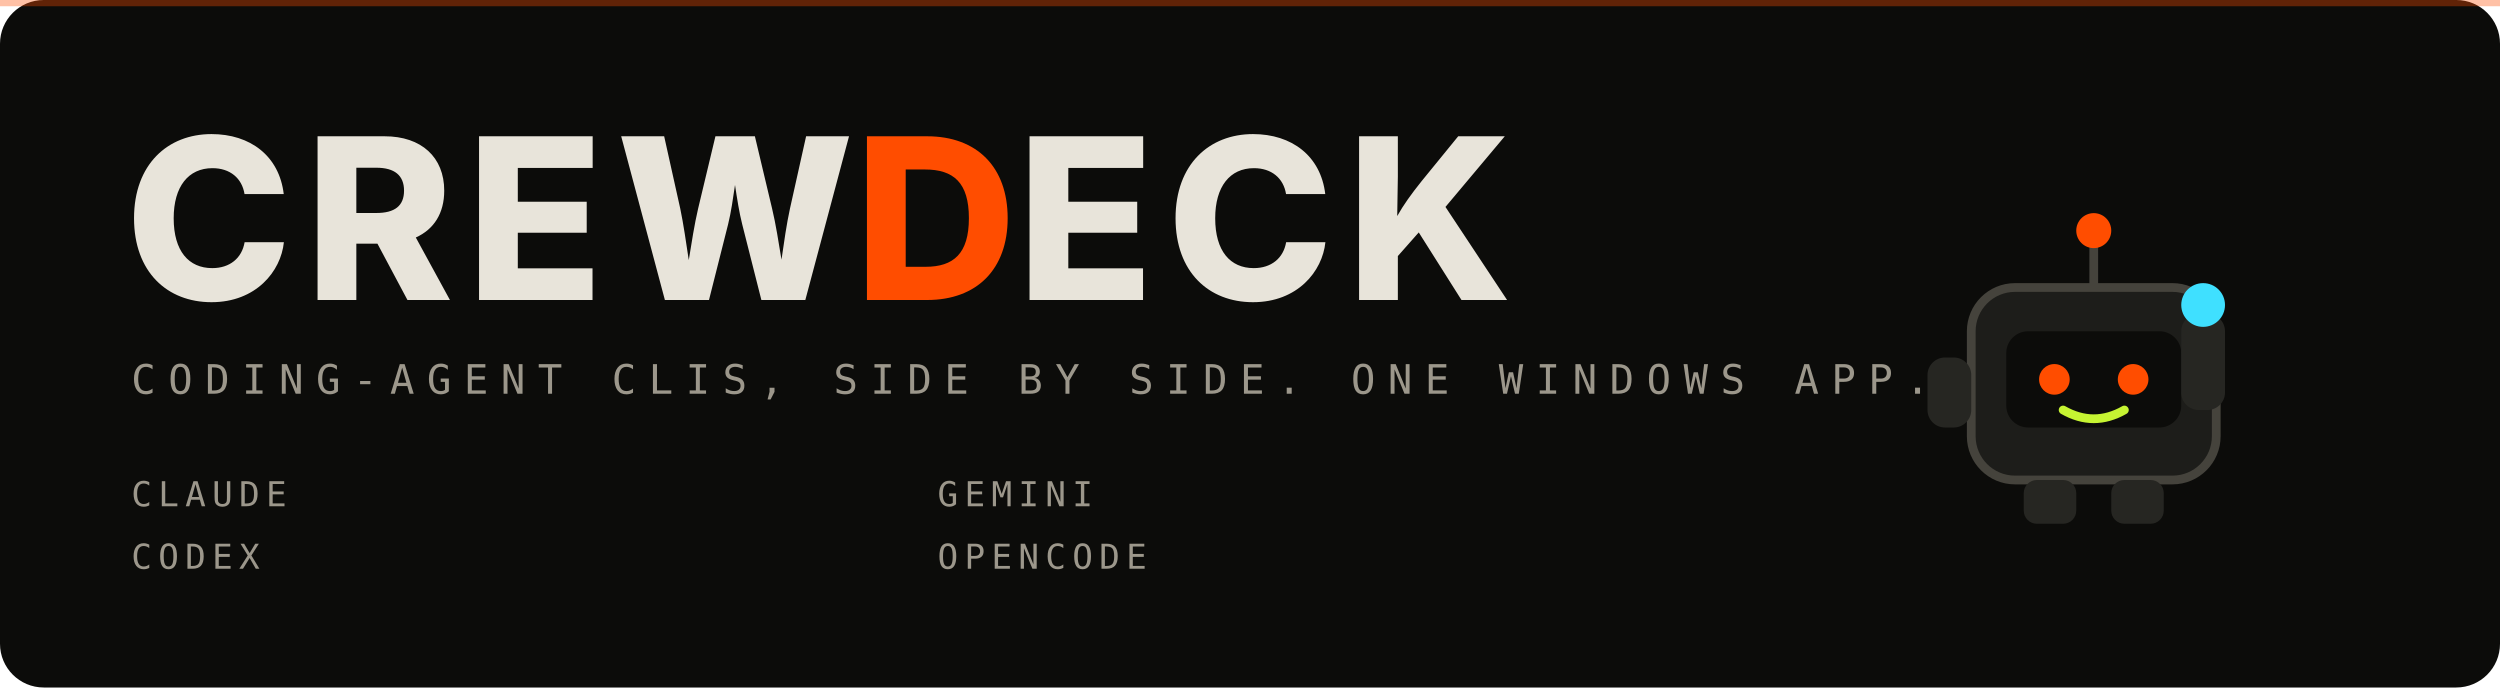
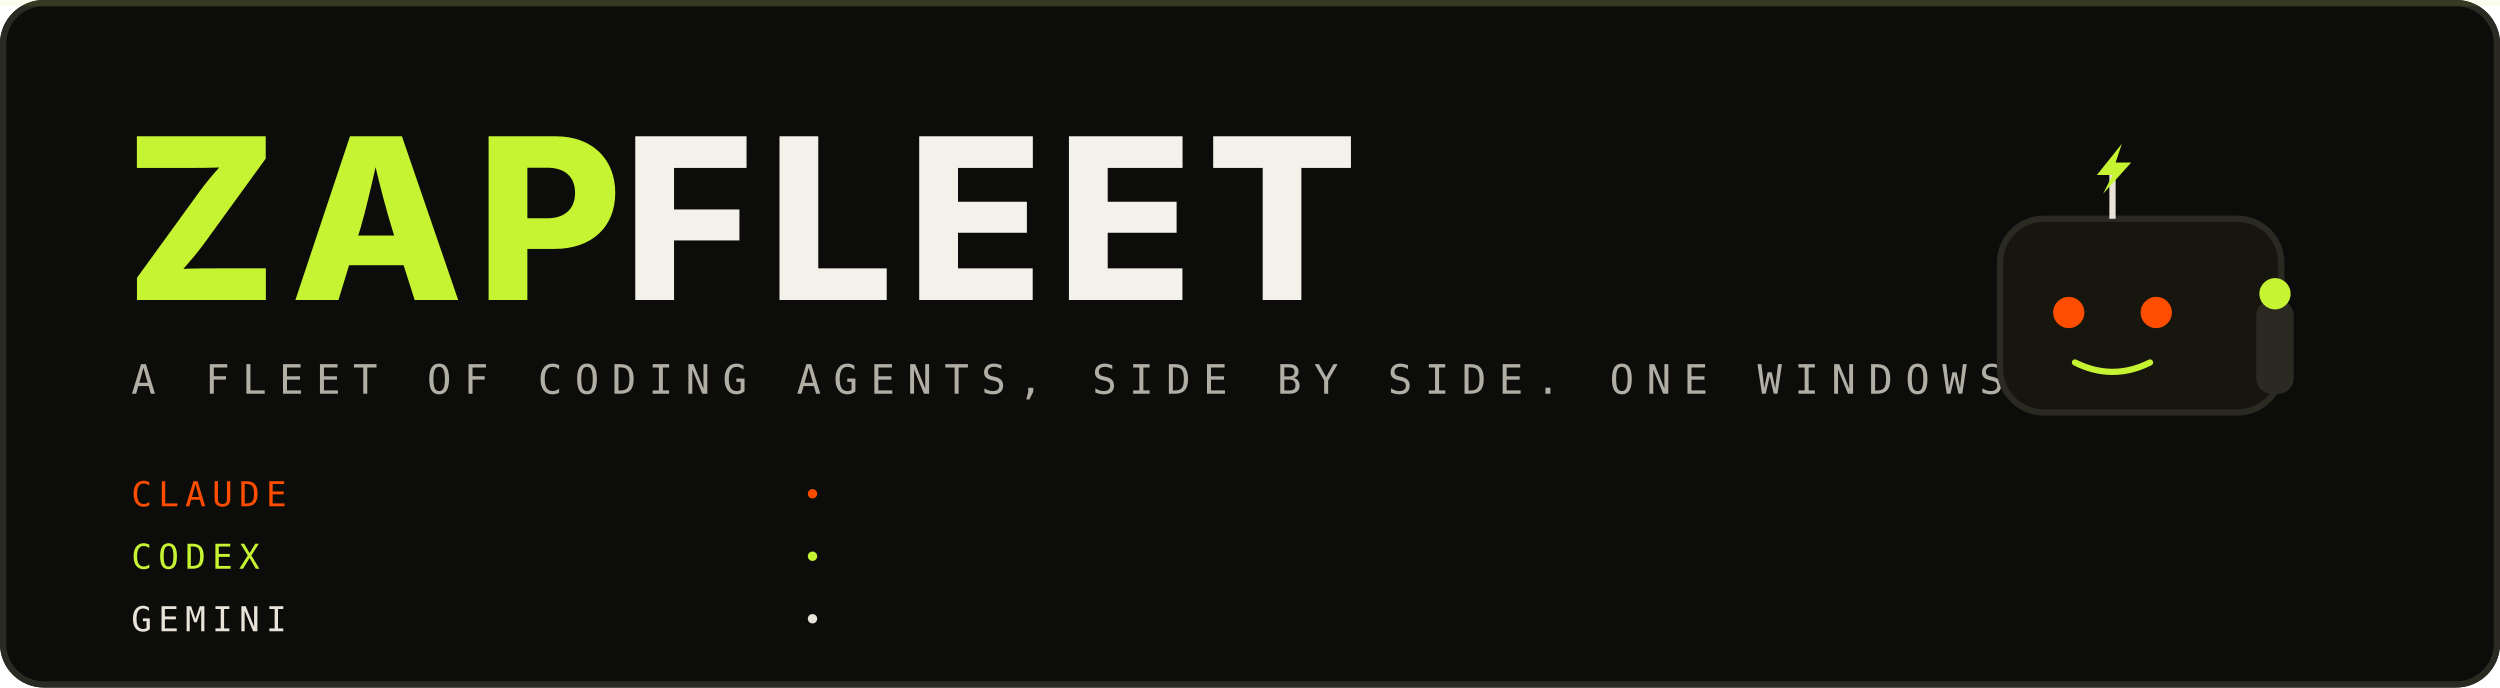
- <svg xmlns="http://www.w3.org/2000/svg" viewBox="0 0 800 220" width="800" height="220">
+ <svg xmlns="http://www.w3.org/2000/svg" viewBox="0 0 800 220" width="800" height="220" role="img" aria-labelledby="title desc">
  <style>
-     .arm{transform-origin:690px 112px;animation:wave 1.4s ease-in-out infinite}
-     .eyes{transform-origin:670px 111px;animation:blink 3.2s steps(1) infinite}
-     .scan{animation:scan 3s linear infinite}
-     .lane{stroke-dasharray:140;stroke-dashoffset:140;animation:fill 1.2s cubic-bezier(.7,0,.2,1) forwards}
-     @keyframes wave{0%,100%{transform:rotate(0)}30%{transform:rotate(-28deg)}60%{transform:rotate(14deg)}}
-     @keyframes blink{0%,92%,100%{transform:scaleY(1)}95%{transform:scaleY(.1)}}
-     @keyframes scan{from{transform:translateY(-40px)}to{transform:translateY(260px)}}
-     @keyframes fill{to{stroke-dashoffset:0}}
-     @media (prefers-reduced-motion:reduce){*{animation:none!important;stroke-dashoffset:0!important}}
+     .lane { stroke-dasharray: 140; stroke-dashoffset: 140; animation: run 1.2s cubic-bezier(.7,0,.2,1) forwards; }
+     .l1 { animation-delay: .1s; }
+     .l2 { animation-delay: .2s; }
+     .l3 { animation-delay: .3s; }
+     .arm { transform-origin: 722px 102px; animation: wave 2.4s ease-in-out infinite; }
+     .eyes { transform-origin: 675px 100px; animation: blink 3s steps(1) infinite; }
+     .scan { animation: scan 3s linear infinite; }
+     @keyframes run { to { stroke-dashoffset: 0; } }
+     @keyframes wave { 0%, 100% { transform: rotate(0deg); } 50% { transform: rotate(-14deg); } }
+     @keyframes blink { 0%, 94%, 100% { transform: scaleY(1); } 95% { transform: scaleY(.1); } }
+     @keyframes scan { from { transform: translateY(0); } to { transform: translateY(220px); } }
+     @media (prefers-reduced-motion: reduce) {
+       *, *::before, *::after { animation: none !important; stroke-dashoffset: 0 !important; }
+     }
  </style>
  <rect width="800" height="220" rx="14" fill="#0c0c0a" />
-   <rect class="scan" width="800" height="2" fill="#ff4d00" opacity=".35" />
-   <text x="40" y="96" font-family="Archivo, Inter, 'Segoe UI', sans-serif" font-weight="800" font-size="72" letter-spacing="4" fill="#e8e4da">CREW<tspan fill="#ff4d00">D</tspan>ECK</text>
-   <text x="42" y="126" font-family="Consolas, 'JetBrains Mono', monospace" font-size="13" letter-spacing="4" fill="#9c978b">CODING-AGENT CLIS, SIDE BY SIDE. ONE WINDOWS APP.</text>
-   <g font-family="Consolas, 'JetBrains Mono', monospace" font-size="11" letter-spacing="2" fill="#9c978b">
-     <text x="42" y="162">CLAUDE</text>
-     <line class="lane" x1="120" y1="158" x2="260" y2="158" stroke="#ff8a4c" stroke-width="2" style="animation-delay:.1s" />
-     <text x="42" y="182">CODEX</text>
-     <line class="lane" x1="120" y1="178" x2="260" y2="178" stroke="#3fe0ff" stroke-width="2" style="animation-delay:.3s" />
-     <text x="300" y="162">GEMINI</text>
-     <line class="lane" x1="378" y1="158" x2="518" y2="158" stroke="#b69cff" stroke-width="2" style="animation-delay:.5s" />
-     <text x="300" y="182">OPENCODE</text>
-     <line class="lane" x1="378" y1="178" x2="518" y2="178" stroke="#c6f432" stroke-width="2" style="animation-delay:.7s" />
+   <rect x="1" y="1" width="798" height="218" rx="13" fill="none" stroke="#2a2a22" stroke-width="2" />
+   <rect class="scan" x="0" y="0" width="800" height="2" fill="#c6f432" opacity=".08" />
+   <text x="40" y="96" font-family="Archivo, Inter, 'Segoe UI', sans-serif" font-weight="800" font-size="72" letter-spacing="4" fill="#f4f1ea">
+     <tspan fill="#c6f432">ZAP</tspan>FLEET</text>
+   <text x="42" y="126" font-family="Consolas, 'JetBrains Mono', monospace" font-size="13" letter-spacing="4" fill="#e8e4da" opacity=".75">A FLEET OF CODING AGENTS, SIDE BY SIDE. ONE WINDOWS APP.</text>
+   <g font-family="Consolas, 'JetBrains Mono', monospace" font-size="11" letter-spacing="2">
+     <text x="42" y="162" fill="#ff4d00">CLAUDE</text>
+     <text x="42" y="182" fill="#c6f432">CODEX</text>
+     <text x="42" y="202" fill="#e8e4da">GEMINI</text>
  </g>
-   <g transform="translate(600,50) scale(1.4)">
-     <rect x="22" y="30" width="56" height="44" rx="10" fill="#1d1d1a" stroke="#45433c" stroke-width="2" />
-     <rect x="30" y="40" width="40" height="22" rx="5" fill="#0c0c0a" />
-     <g class="eyes" style="transform-origin:50px 51px">
-       <circle cx="41" cy="51" r="3.5" fill="#ff4d00" />
-       <circle cx="59" cy="51" r="3.5" fill="#ff4d00" />
+   <line class="lane l1" x1="120" y1="158" x2="260" y2="158" stroke="#ff4d00" stroke-width="3" stroke-linecap="round" />
+   <line class="lane l2" x1="120" y1="178" x2="260" y2="178" stroke="#c6f432" stroke-width="3" stroke-linecap="round" />
+   <line class="lane l3" x1="120" y1="198" x2="260" y2="198" stroke="#e8e4da" stroke-width="3" stroke-linecap="round" />
+   <g>
+     <rect x="640" y="70" width="90" height="62" rx="14" fill="#16160f" stroke="#2a2a22" stroke-width="2" />
+     <g class="eyes">
+       <circle cx="662" cy="100" r="5" fill="#ff4d00" />
+       <circle cx="690" cy="100" r="5" fill="#ff4d00" />
    </g>
-     <path d="M43 58 Q50 62 57 58" stroke="#c6f432" stroke-width="2" fill="none" stroke-linecap="round" />
-     <line x1="50" y1="30" x2="50" y2="20" stroke="#45433c" stroke-width="2" />
-     <circle cx="50" cy="17" r="4" fill="#ff4d00" />
-     <rect x="12" y="46" width="10" height="16" rx="4" fill="#262622" />
-     <g class="arm" style="transform-origin:70px 52px">
-       <rect x="70" y="36" width="10" height="22" rx="4" fill="#262622" />
-       <circle cx="75" cy="34" r="5" fill="#3fe0ff" />
+     <path d="M664 116 Q676 122 688 116" stroke="#c6f432" stroke-width="2" fill="none" stroke-linecap="round" />
+     <line x1="676" y1="70" x2="676" y2="54" stroke="#e8e4da" stroke-width="2" />
+     <polygon points="679,46 671,56 676,56 673,62 682,52 677,52" fill="#c6f432" />
+     <g class="arm">
+       <rect x="722" y="96" width="12" height="30" rx="5" fill="#2a2a22" />
+       <circle cx="728" cy="94" r="5" fill="#c6f432" />
    </g>
-     <rect x="34" y="74" width="12" height="10" rx="3" fill="#262622" />
-     <rect x="54" y="74" width="12" height="10" rx="3" fill="#262622" />
  </g>
</svg>
